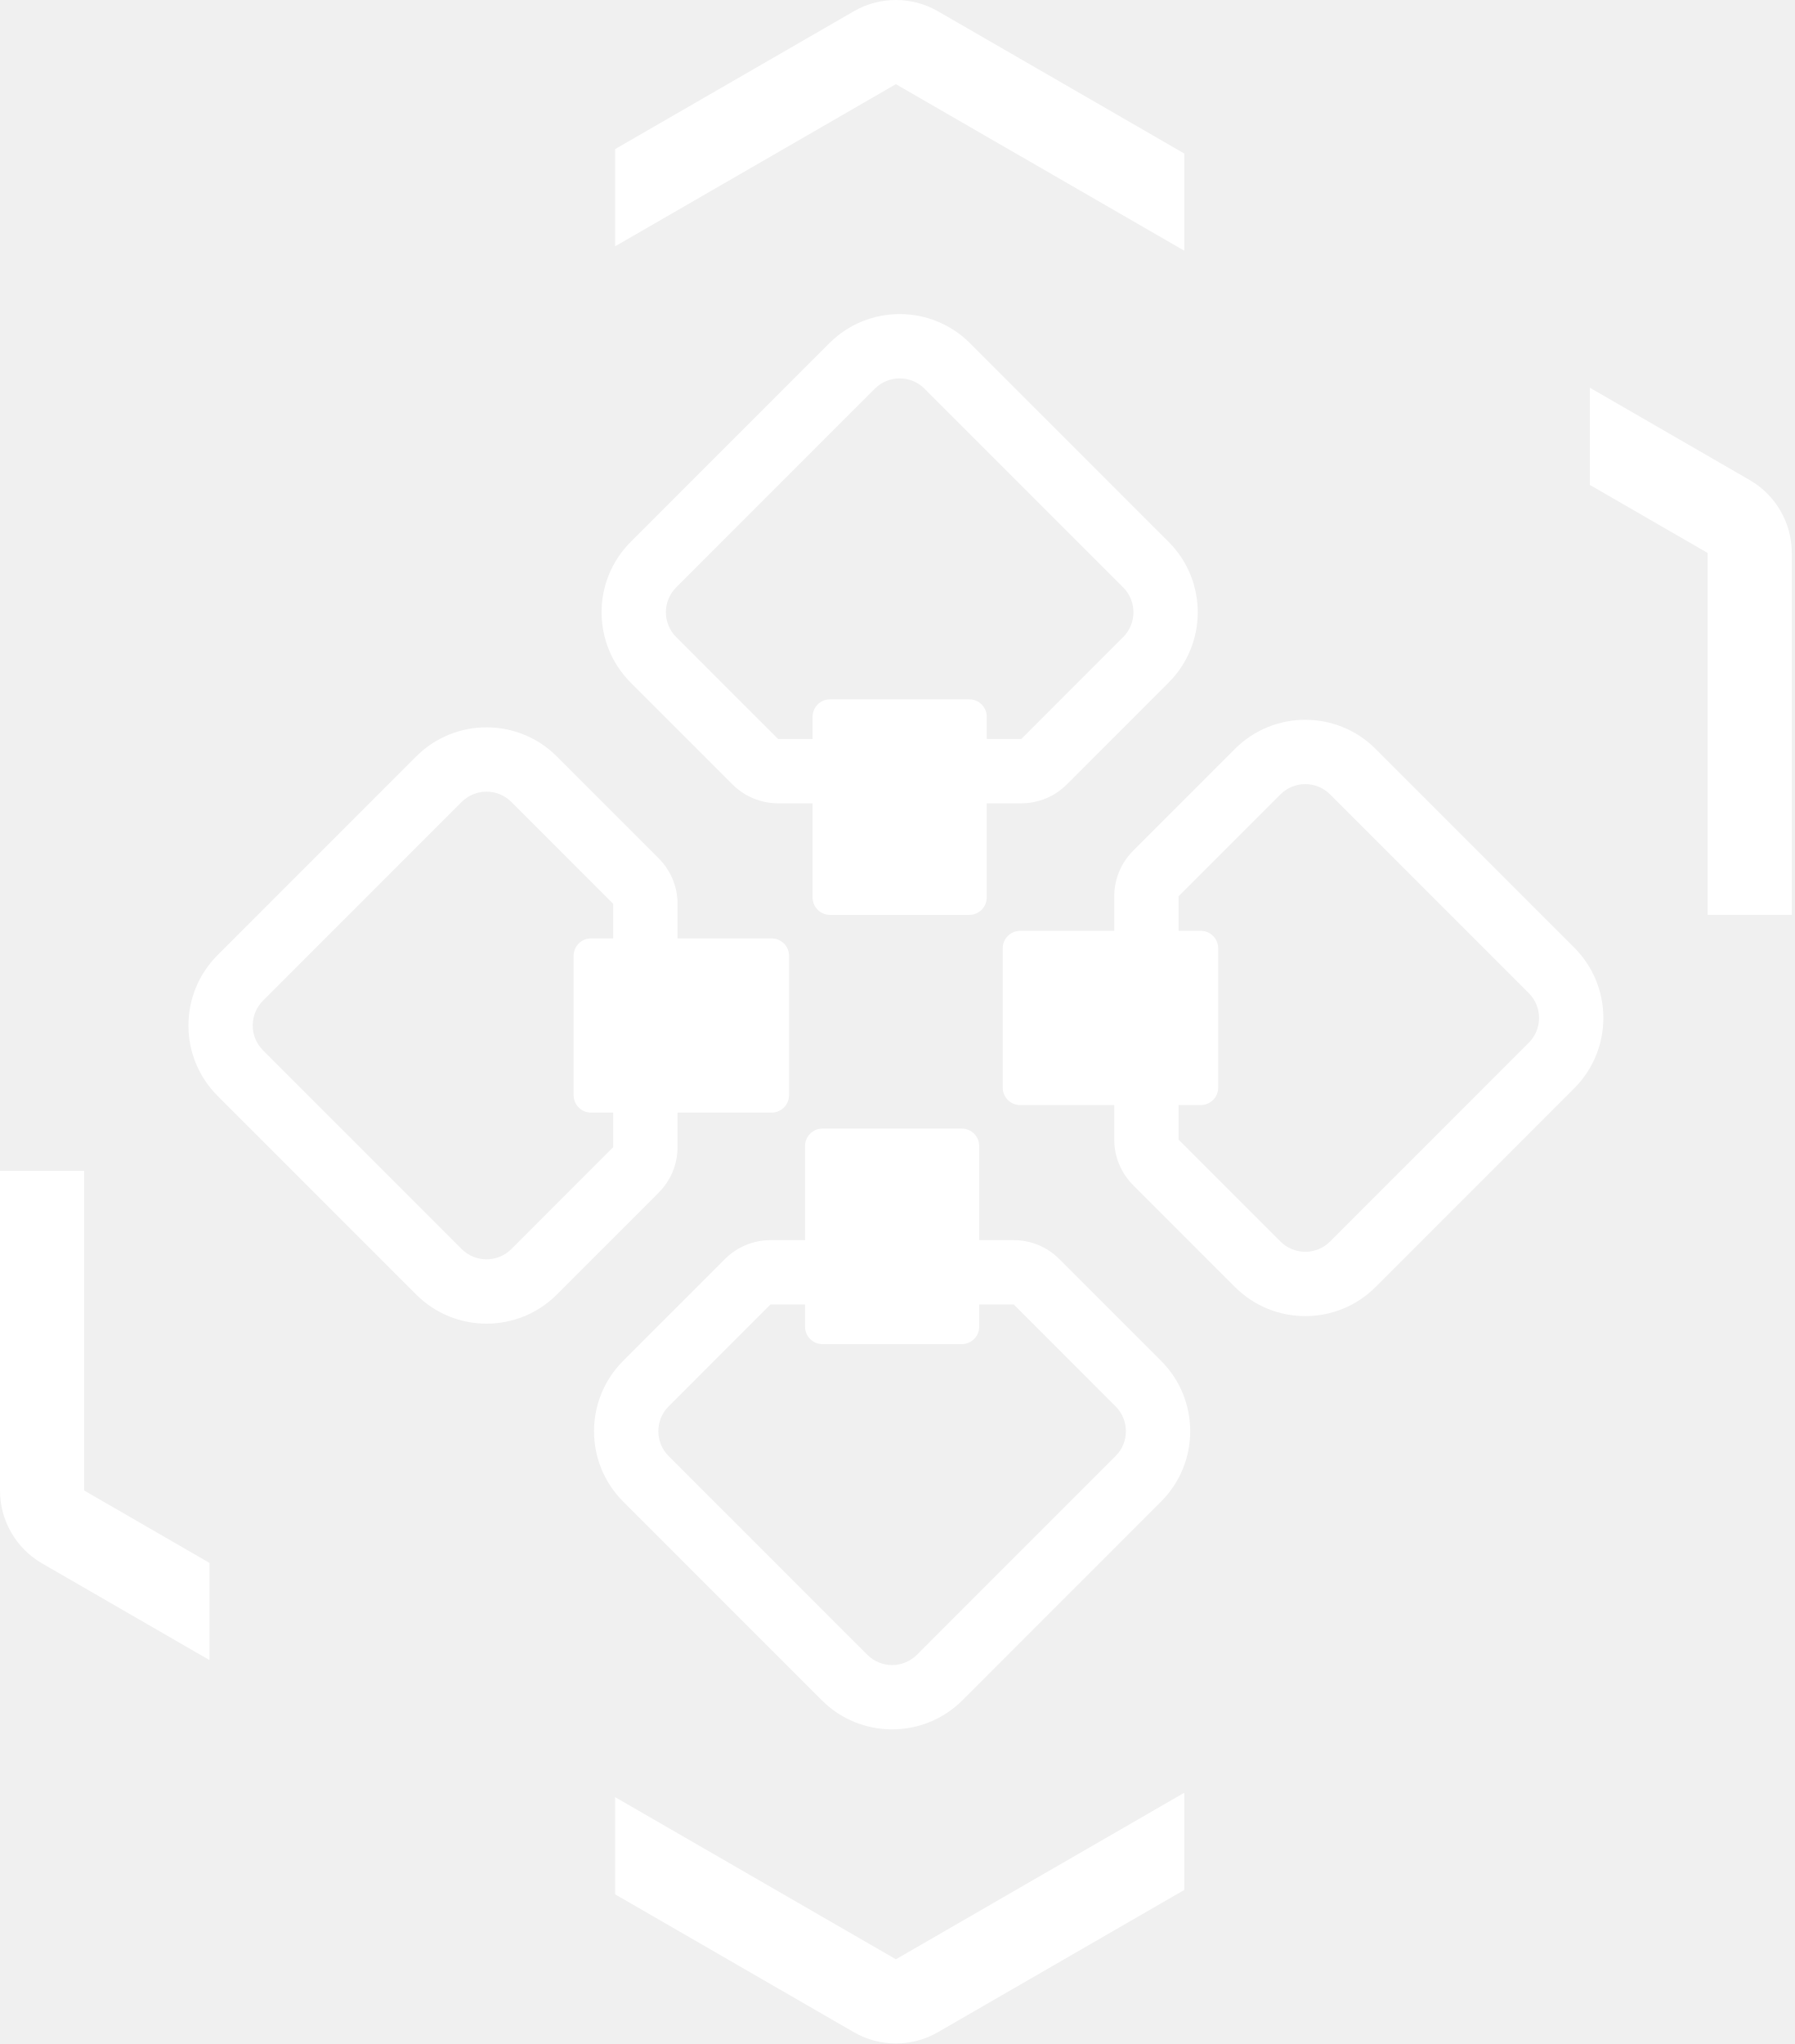
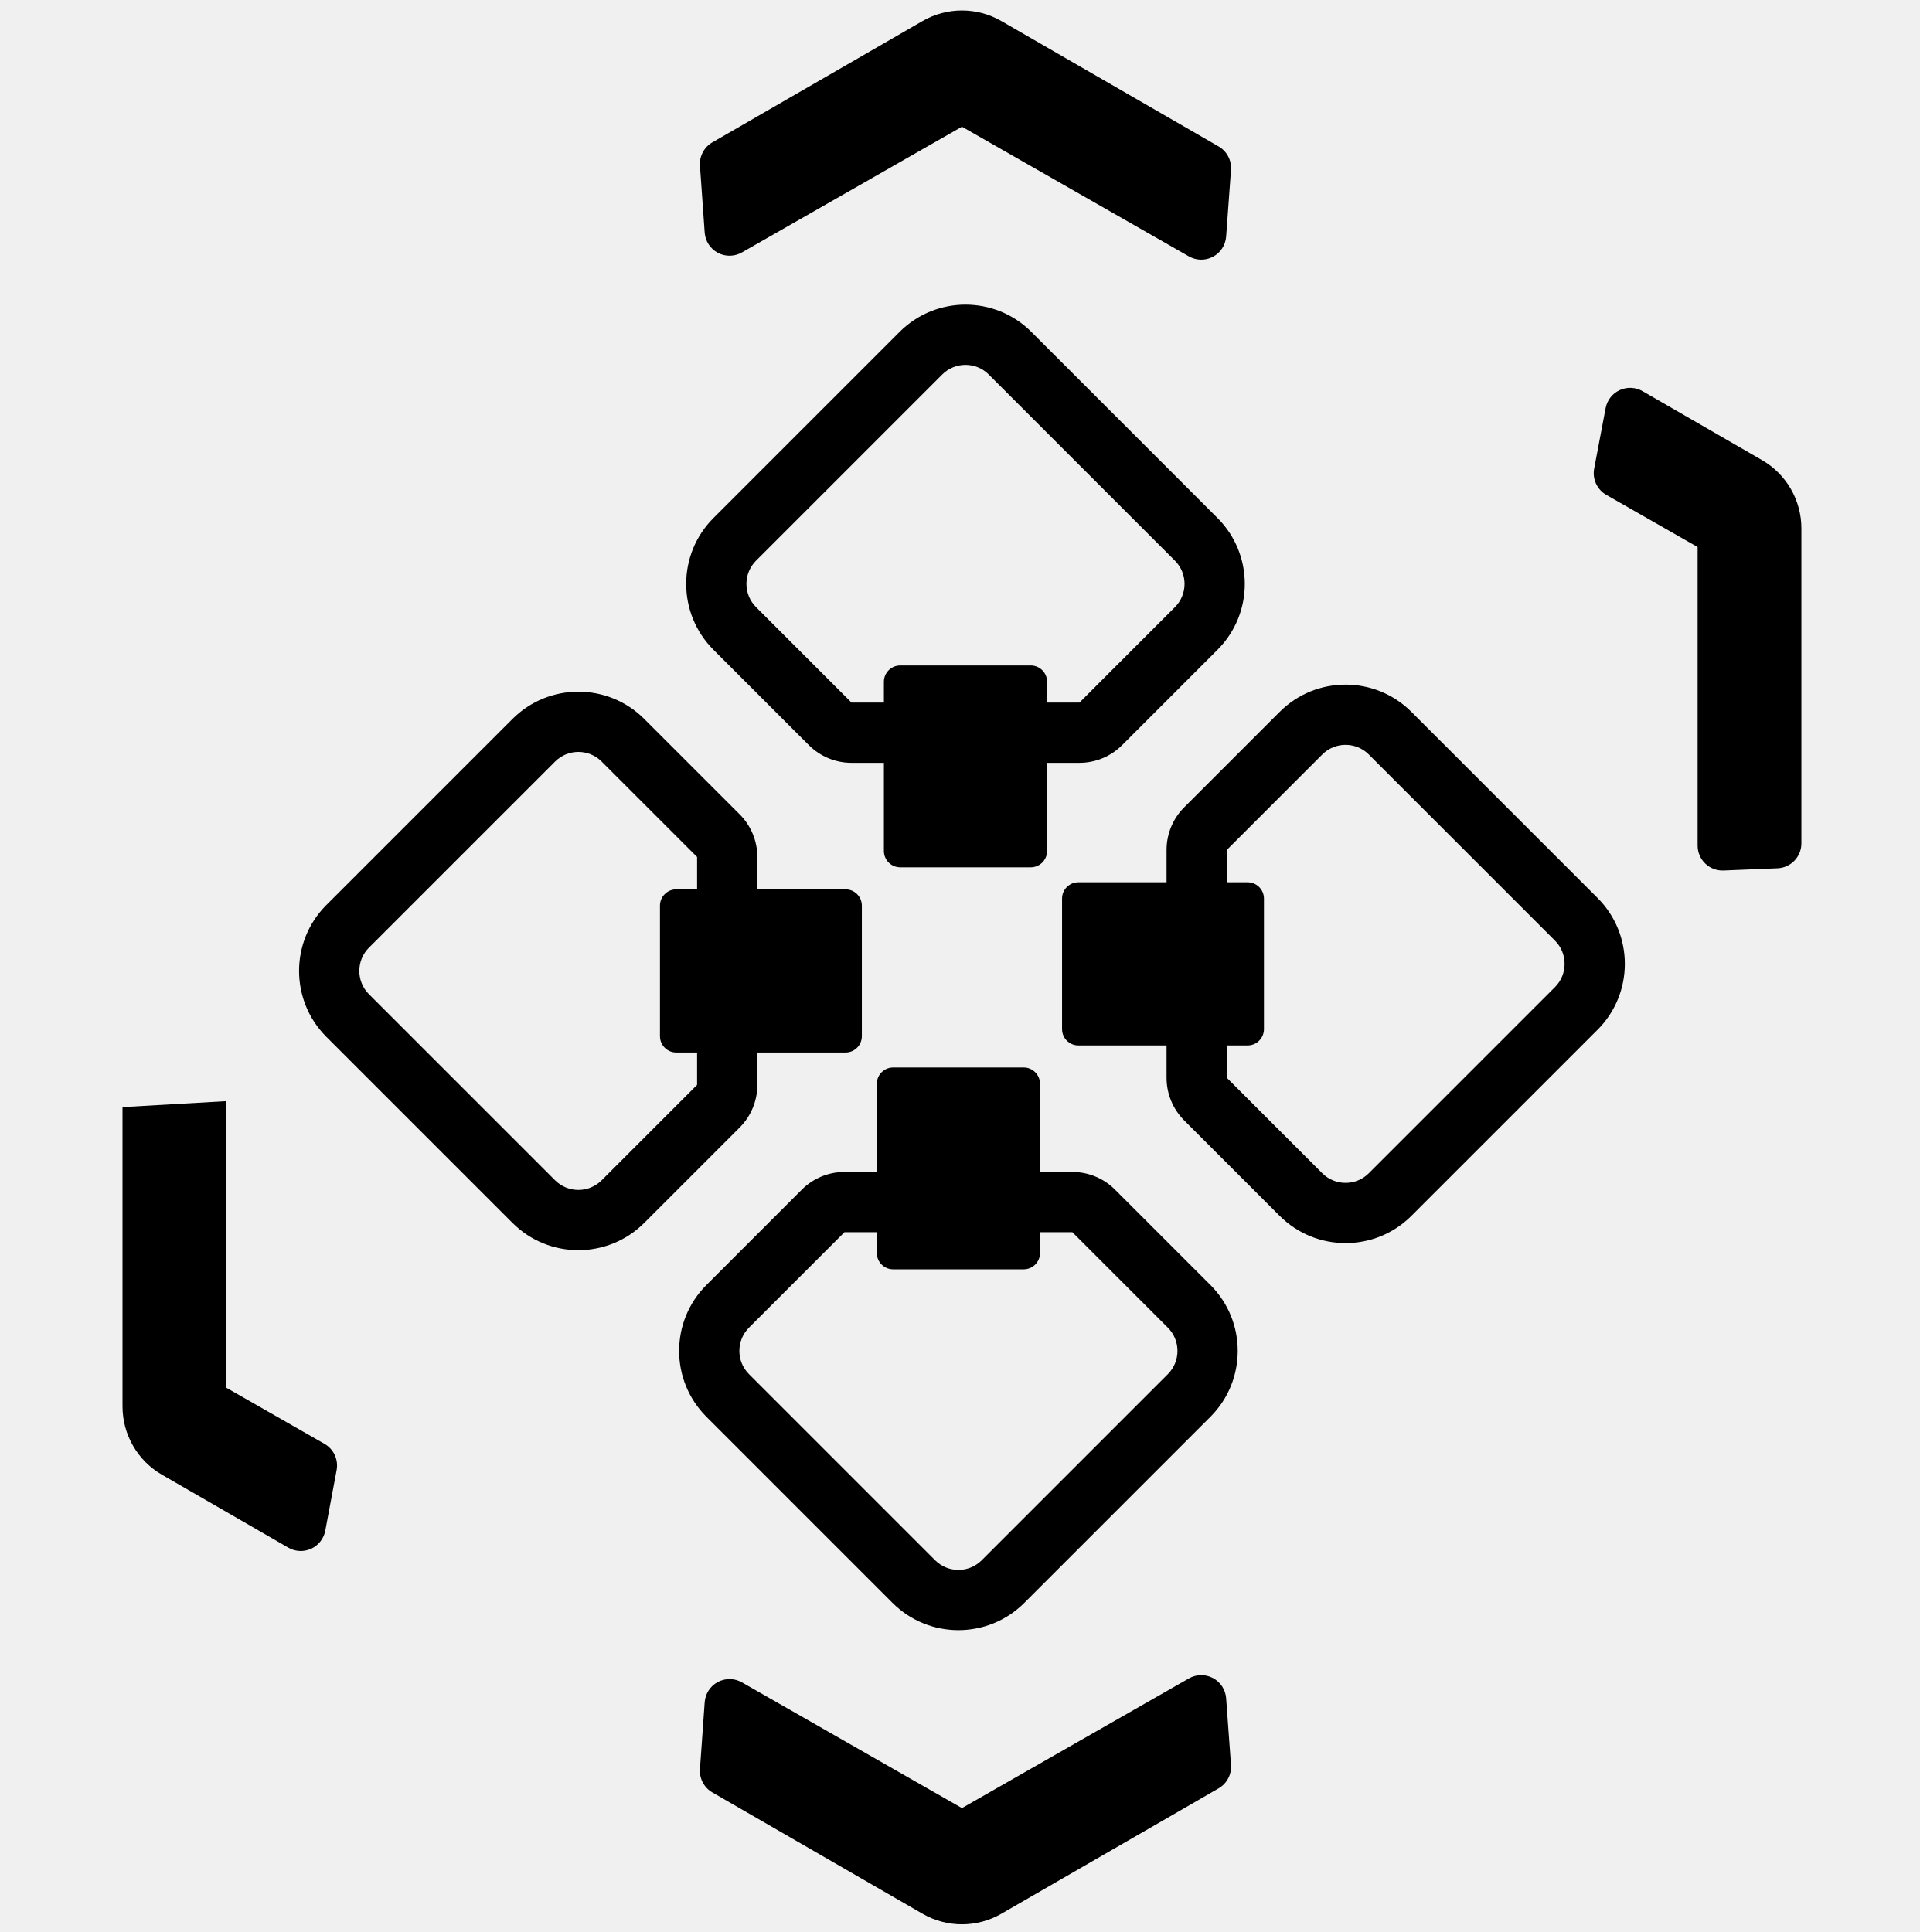
- <svg xmlns="http://www.w3.org/2000/svg" width="100%" height="100%" viewBox="0 0 569 648" version="1.1" xml:space="preserve" style="fill-rule:evenodd;clip-rule:evenodd;stroke-linejoin:round;stroke-miterlimit:2;">
-   <g transform="matrix(1,0,0,1,0,-794.9324)">
-     <g transform="matrix(0.23034,0,0,0.185262,0,794.9324)">
-       <g transform="matrix(4.001847,0,0,2.801888,0,0)">
+ <svg xmlns="http://www.w3.org/2000/svg" width="100%" height="100%" viewBox="0 0 154 155" version="1.1" xml:space="preserve" style="fill-rule:evenodd;clip-rule:evenodd;stroke-linejoin:round;stroke-miterlimit:2;">
+   <g transform="matrix(1,0,0,1,-517,-175)">
+     <g id="bk_LUCK" transform="matrix(4.166667,0,0,4.166667,517.3893,175.8407)">
+       <rect x="0" y="0" width="36.85" height="36.85" style="fill:none;" />
+       <g id="bk_LUCK1" transform="matrix(0.052434,0,0,0.029527,2.265168,0)">
        <g transform="matrix(1.48541,0,0,2.637787,-1067.41,-1642.057)">
-           <path d="M1114.074,834.337L1114.074,750.539L1086.792,734.788L1086.792,712.286L1123.818,733.663C1129.847,737.144 1133.561,743.577 1133.561,750.539L1133.561,834.337L1114.074,834.337ZM738.083,893.614L738.083,967.618L767.113,984.378L767.113,1006.88L728.34,984.494C722.31,981.013 718.596,974.58 718.596,967.618L718.596,893.614L738.083,893.614ZM861.049,657.043L916.335,625.124C922.365,621.643 929.793,621.643 935.822,625.124L992.855,658.052L992.855,680.553L926.079,642L861.049,679.545L861.049,657.043ZM861.049,1038.613L926.079,1076.157L992.855,1037.604L992.855,1060.106L935.822,1093.034C929.793,1096.515 922.365,1096.515 916.335,1093.034L861.049,1061.114L861.049,1038.613Z" style="fill:white;" />
+           <path d="M1114.327,835.127C1112.65,835.196 1111.018,834.578 1109.807,833.416C1108.596,832.254 1107.912,830.648 1107.912,828.969C1107.912,809.939 1107.912,755.161 1107.912,755.161C1107.912,755.161 1092.649,746.439 1085.339,742.261C1083.056,740.956 1081.852,738.346 1082.342,735.763C1083.096,731.784 1084.237,725.764 1085.175,720.817C1085.546,718.855 1086.846,717.195 1088.661,716.363C1090.476,715.53 1092.582,715.629 1094.311,716.628C1105.134,722.876 1123.818,733.663 1123.818,733.663C1129.847,737.144 1133.561,743.577 1133.561,750.539L1133.561,828.422C1133.561,831.727 1130.954,834.444 1127.651,834.58C1123.667,834.743 1118.413,834.959 1114.327,835.127ZM744.246,892.143L744.246,962.996C744.246,962.996 760.845,972.482 768.518,976.867C770.796,978.169 772,980.772 771.517,983.352C770.772,987.334 769.643,993.366 768.714,998.325C768.346,1000.29 767.048,1001.955 765.232,1002.79C763.415,1003.625 761.307,1003.528 759.575,1002.528C748.297,996.017 728.34,984.494 728.34,984.494C722.31,981.013 718.596,974.58 718.596,967.618L718.596,893.614L744.246,892.143ZM861.321,660.888C861.155,658.536 862.345,656.295 864.387,655.116C876.345,648.212 916.335,625.124 916.335,625.124C922.365,621.643 929.793,621.643 935.822,625.124C935.822,625.124 977.296,649.069 989.51,656.12C991.556,657.302 992.746,659.548 992.575,661.905C992.274,666.044 991.784,672.783 991.376,678.397C991.222,680.509 989.995,682.394 988.127,683.389C986.258,684.385 984.009,684.352 982.171,683.301C964.64,673.282 926.079,651.244 926.079,651.244C926.079,651.244 888.877,672.505 871.695,682.325C869.855,683.376 867.603,683.409 865.734,682.41C863.864,681.412 862.639,679.523 862.489,677.409C862.091,671.782 861.614,665.03 861.321,660.888ZM862.489,1040.749C862.639,1038.635 863.864,1036.746 865.734,1035.747C867.603,1034.749 869.855,1034.781 871.695,1035.833C888.877,1045.652 926.079,1066.913 926.079,1066.913C926.079,1066.913 964.64,1044.876 982.171,1034.857C984.009,1033.806 986.258,1033.773 988.127,1034.768C989.995,1035.764 991.222,1037.649 991.376,1039.76C991.784,1045.374 992.274,1052.114 992.575,1056.253C992.746,1058.609 991.556,1060.856 989.51,1062.037C977.296,1069.088 935.822,1093.034 935.822,1093.034C929.793,1096.515 922.365,1096.515 916.335,1093.034C916.335,1093.034 876.345,1069.945 864.387,1063.041C862.345,1061.862 861.155,1059.621 861.321,1057.269C861.614,1053.128 862.091,1046.375 862.489,1040.749Z" />
        </g>
        <g transform="matrix(0.905613,1.608185,-0.509975,0.905613,81.39711,-3768.092)">
          <g transform="matrix(0.369711,0,0,0.656532,988.2523,1440.449)">
-             <path d="M1514.181,1091.448L1465.833,1139.796C1460.894,1144.734 1452.876,1144.734 1447.938,1139.796L1376.361,1068.219C1371.423,1063.281 1371.423,1055.263 1376.361,1050.325L1424.71,1001.976L1406.959,984.226C1398.197,975.463 1393.274,963.578 1393.274,951.186L1393.274,846.516C1393.274,806.644 1425.644,774.274 1465.516,774.274L1669.642,774.274C1709.513,774.274 1741.884,806.644 1741.884,846.516L1741.884,1050.642C1741.884,1090.513 1709.513,1122.884 1669.642,1122.884L1564.972,1122.884C1552.579,1122.884 1540.694,1117.961 1531.931,1109.198L1514.181,1091.448ZM1547.222,1058.407L1564.972,1076.157L1669.642,1076.157C1683.724,1076.157 1695.157,1064.724 1695.157,1050.642L1695.157,846.516C1695.157,832.433 1683.724,821 1669.642,821L1465.516,821C1451.433,821 1440,832.433 1440,846.516L1440,951.186L1457.75,968.936L1469.16,957.526C1474.098,952.588 1482.116,952.588 1487.055,957.526L1558.632,1029.103C1563.57,1034.041 1563.57,1042.059 1558.632,1046.997L1547.222,1058.407Z" style="fill:white;" />
+             <path d="M1514.181,1091.448L1465.833,1139.796C1460.894,1144.734 1452.876,1144.734 1447.938,1139.796L1376.361,1068.219C1371.423,1063.281 1371.423,1055.263 1376.361,1050.325L1424.71,1001.976L1406.959,984.226C1398.197,975.463 1393.274,963.578 1393.274,951.186L1393.274,846.516C1393.274,806.644 1425.644,774.274 1465.516,774.274L1669.642,774.274C1709.513,774.274 1741.884,806.644 1741.884,846.516L1741.884,1050.642C1741.884,1090.513 1709.513,1122.884 1669.642,1122.884L1564.972,1122.884C1552.579,1122.884 1540.694,1117.961 1531.931,1109.198L1514.181,1091.448ZM1547.222,1058.407L1564.972,1076.157L1669.642,1076.157C1683.724,1076.157 1695.157,1064.724 1695.157,1050.642L1695.157,846.516C1695.157,832.433 1683.724,821 1669.642,821L1465.516,821C1451.433,821 1440,832.433 1440,846.516L1440,951.186L1457.75,968.936L1469.16,957.526C1474.098,952.588 1482.116,952.588 1487.055,957.526L1558.632,1029.103C1563.57,1034.041 1563.57,1042.059 1558.632,1046.997L1547.222,1058.407Z" />
          </g>
          <g transform="matrix(0.369711,0,0,-0.656532,988.2523,2964.691)">
-             <path d="M1514.181,1091.448L1465.833,1139.796C1460.894,1144.734 1452.876,1144.734 1447.938,1139.796L1376.361,1068.219C1371.423,1063.281 1371.423,1055.263 1376.361,1050.325L1424.71,1001.976L1406.959,984.226C1398.197,975.463 1393.274,963.578 1393.274,951.186L1393.274,846.516C1393.274,806.644 1425.644,774.274 1465.516,774.274L1669.642,774.274C1709.513,774.274 1741.884,806.644 1741.884,846.516L1741.884,1050.642C1741.884,1090.513 1709.513,1122.884 1669.642,1122.884L1564.972,1122.884C1552.579,1122.884 1540.694,1117.961 1531.931,1109.198L1514.181,1091.448ZM1547.222,1058.407L1564.972,1076.157L1669.642,1076.157C1683.724,1076.157 1695.157,1064.724 1695.157,1050.642L1695.157,846.516C1695.157,832.433 1683.724,821 1669.642,821L1465.516,821C1451.433,821 1440,832.433 1440,846.516L1440,951.186L1457.75,968.936L1469.16,957.526C1474.098,952.588 1482.116,952.588 1487.055,957.526L1558.632,1029.103C1563.57,1034.041 1563.57,1042.059 1558.632,1046.997L1547.222,1058.407Z" style="fill:white;" />
+             <path d="M1514.181,1091.448L1465.833,1139.796C1460.894,1144.734 1452.876,1144.734 1447.938,1139.796L1376.361,1068.219C1371.423,1063.281 1371.423,1055.263 1376.361,1050.325L1424.71,1001.976L1406.959,984.226C1398.197,975.463 1393.274,963.578 1393.274,951.186L1393.274,846.516C1393.274,806.644 1425.644,774.274 1465.516,774.274L1669.642,774.274C1709.513,774.274 1741.884,806.644 1741.884,846.516L1741.884,1050.642C1741.884,1090.513 1709.513,1122.884 1669.642,1122.884L1564.972,1122.884C1552.579,1122.884 1540.694,1117.961 1531.931,1109.198L1514.181,1091.448ZM1547.222,1058.407L1564.972,1076.157L1669.642,1076.157C1683.724,1076.157 1695.157,1064.724 1695.157,1050.642L1695.157,846.516C1695.157,832.433 1683.724,821 1669.642,821L1465.516,821C1451.433,821 1440,832.433 1440,846.516L1440,951.186L1457.75,968.936L1469.16,957.526C1474.098,952.588 1482.116,952.588 1487.055,957.526L1558.632,1029.103C1563.57,1034.041 1563.57,1042.059 1558.632,1046.997L1547.222,1058.407Z" />
          </g>
          <g transform="matrix(-0.369711,0,0,0.656532,1993.278,1440.449)">
-             <path d="M1514.181,1091.448L1465.833,1139.796C1460.894,1144.734 1452.876,1144.734 1447.938,1139.796L1376.361,1068.219C1371.423,1063.281 1371.423,1055.263 1376.361,1050.325L1424.71,1001.976L1406.959,984.226C1398.197,975.463 1393.274,963.578 1393.274,951.186L1393.274,846.516C1393.274,806.644 1425.644,774.274 1465.516,774.274L1669.642,774.274C1709.513,774.274 1741.884,806.644 1741.884,846.516L1741.884,1050.642C1741.884,1090.513 1709.513,1122.884 1669.642,1122.884L1564.972,1122.884C1552.579,1122.884 1540.694,1117.961 1531.931,1109.198L1514.181,1091.448ZM1547.222,1058.407L1564.972,1076.157L1669.642,1076.157C1683.724,1076.157 1695.157,1064.724 1695.157,1050.642L1695.157,846.516C1695.157,832.433 1683.724,821 1669.642,821L1465.516,821C1451.433,821 1440,832.433 1440,846.516L1440,951.186L1457.75,968.936L1469.16,957.526C1474.098,952.588 1482.116,952.588 1487.055,957.526L1558.632,1029.103C1563.57,1034.041 1563.57,1042.059 1558.632,1046.997L1547.222,1058.407Z" style="fill:white;" />
+             <path d="M1514.181,1091.448L1465.833,1139.796C1460.894,1144.734 1452.876,1144.734 1447.938,1139.796L1376.361,1068.219C1371.423,1063.281 1371.423,1055.263 1376.361,1050.325L1424.71,1001.976L1406.959,984.226C1398.197,975.463 1393.274,963.578 1393.274,951.186L1393.274,846.516C1393.274,806.644 1425.644,774.274 1465.516,774.274L1669.642,774.274C1709.513,774.274 1741.884,806.644 1741.884,846.516L1741.884,1050.642C1741.884,1090.513 1709.513,1122.884 1669.642,1122.884L1564.972,1122.884C1552.579,1122.884 1540.694,1117.961 1531.931,1109.198L1514.181,1091.448ZM1547.222,1058.407L1564.972,1076.157L1669.642,1076.157C1683.724,1076.157 1695.157,1064.724 1695.157,1050.642L1695.157,846.516C1695.157,832.433 1683.724,821 1669.642,821L1465.516,821C1451.433,821 1440,832.433 1440,846.516L1440,951.186L1457.75,968.936L1469.16,957.526C1474.098,952.588 1482.116,952.588 1487.055,957.526L1558.632,1029.103C1563.57,1034.041 1563.57,1042.059 1558.632,1046.997L1547.222,1058.407Z" />
          </g>
          <g transform="matrix(-0.369711,0,0,-0.656532,1993.278,2964.691)">
-             <path d="M1514.181,1091.448L1465.833,1139.796C1460.894,1144.734 1452.876,1144.734 1447.938,1139.796L1376.361,1068.219C1371.423,1063.281 1371.423,1055.263 1376.361,1050.325L1424.71,1001.976L1406.959,984.226C1398.197,975.463 1393.274,963.578 1393.274,951.186L1393.274,846.516C1393.274,806.644 1425.644,774.274 1465.516,774.274L1669.642,774.274C1709.513,774.274 1741.884,806.644 1741.884,846.516L1741.884,1050.642C1741.884,1090.513 1709.513,1122.884 1669.642,1122.884L1564.972,1122.884C1552.579,1122.884 1540.694,1117.961 1531.931,1109.198L1514.181,1091.448ZM1547.222,1058.407L1564.972,1076.157L1669.642,1076.157C1683.724,1076.157 1695.157,1064.724 1695.157,1050.642L1695.157,846.516C1695.157,832.433 1683.724,821 1669.642,821L1465.516,821C1451.433,821 1440,832.433 1440,846.516L1440,951.186L1457.75,968.936L1469.16,957.526C1474.098,952.588 1482.116,952.588 1487.055,957.526L1558.632,1029.103C1563.57,1034.041 1563.57,1042.059 1558.632,1046.997L1547.222,1058.407Z" style="fill:white;" />
+             <path d="M1514.181,1091.448L1465.833,1139.796C1460.894,1144.734 1452.876,1144.734 1447.938,1139.796L1376.361,1068.219C1371.423,1063.281 1371.423,1055.263 1376.361,1050.325L1424.71,1001.976L1406.959,984.226C1398.197,975.463 1393.274,963.578 1393.274,951.186L1393.274,846.516C1393.274,806.644 1425.644,774.274 1465.516,774.274L1669.642,774.274C1709.513,774.274 1741.884,806.644 1741.884,846.516L1741.884,1050.642C1741.884,1090.513 1709.513,1122.884 1669.642,1122.884L1564.972,1122.884C1552.579,1122.884 1540.694,1117.961 1531.931,1109.198L1514.181,1091.448ZM1547.222,1058.407L1564.972,1076.157L1669.642,1076.157C1683.724,1076.157 1695.157,1064.724 1695.157,1050.642L1695.157,846.516C1695.157,832.433 1683.724,821 1669.642,821L1465.516,821C1451.433,821 1440,832.433 1440,846.516L1440,951.186L1457.75,968.936L1469.16,957.526C1474.098,952.588 1482.116,952.588 1487.055,957.526L1558.632,1029.103C1563.57,1034.041 1563.57,1042.059 1558.632,1046.997L1547.222,1058.407Z" />
          </g>
        </g>
      </g>
    </g>
  </g>
</svg>
